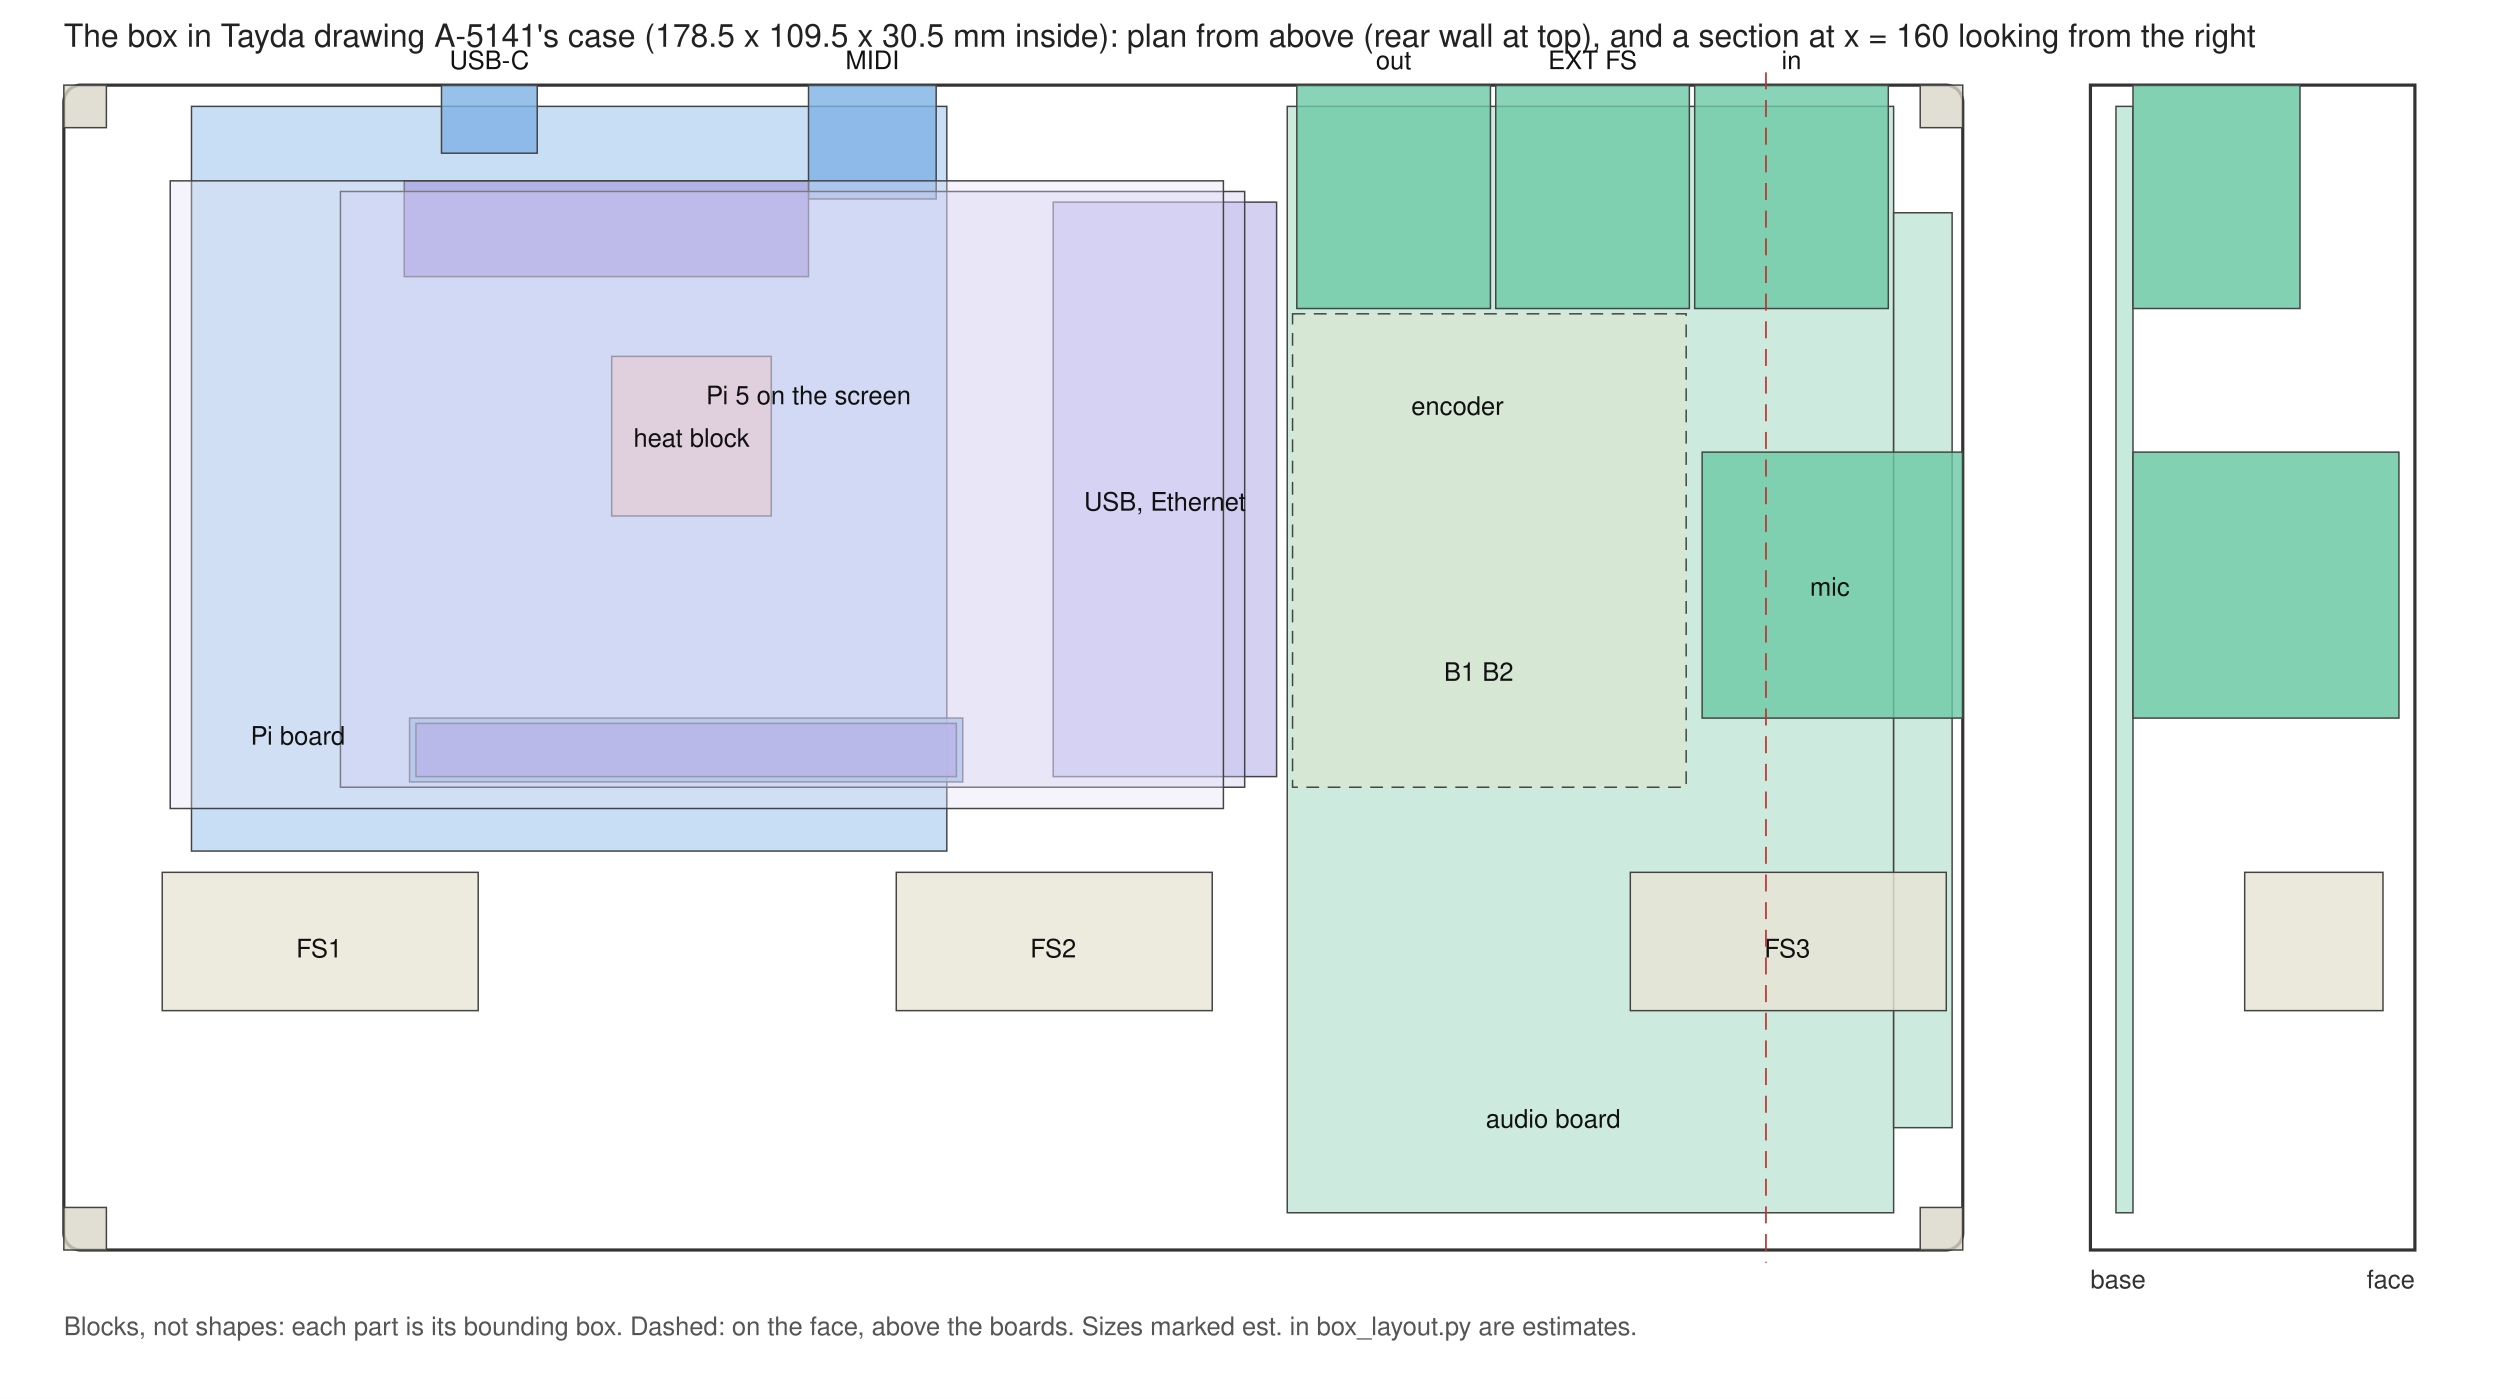
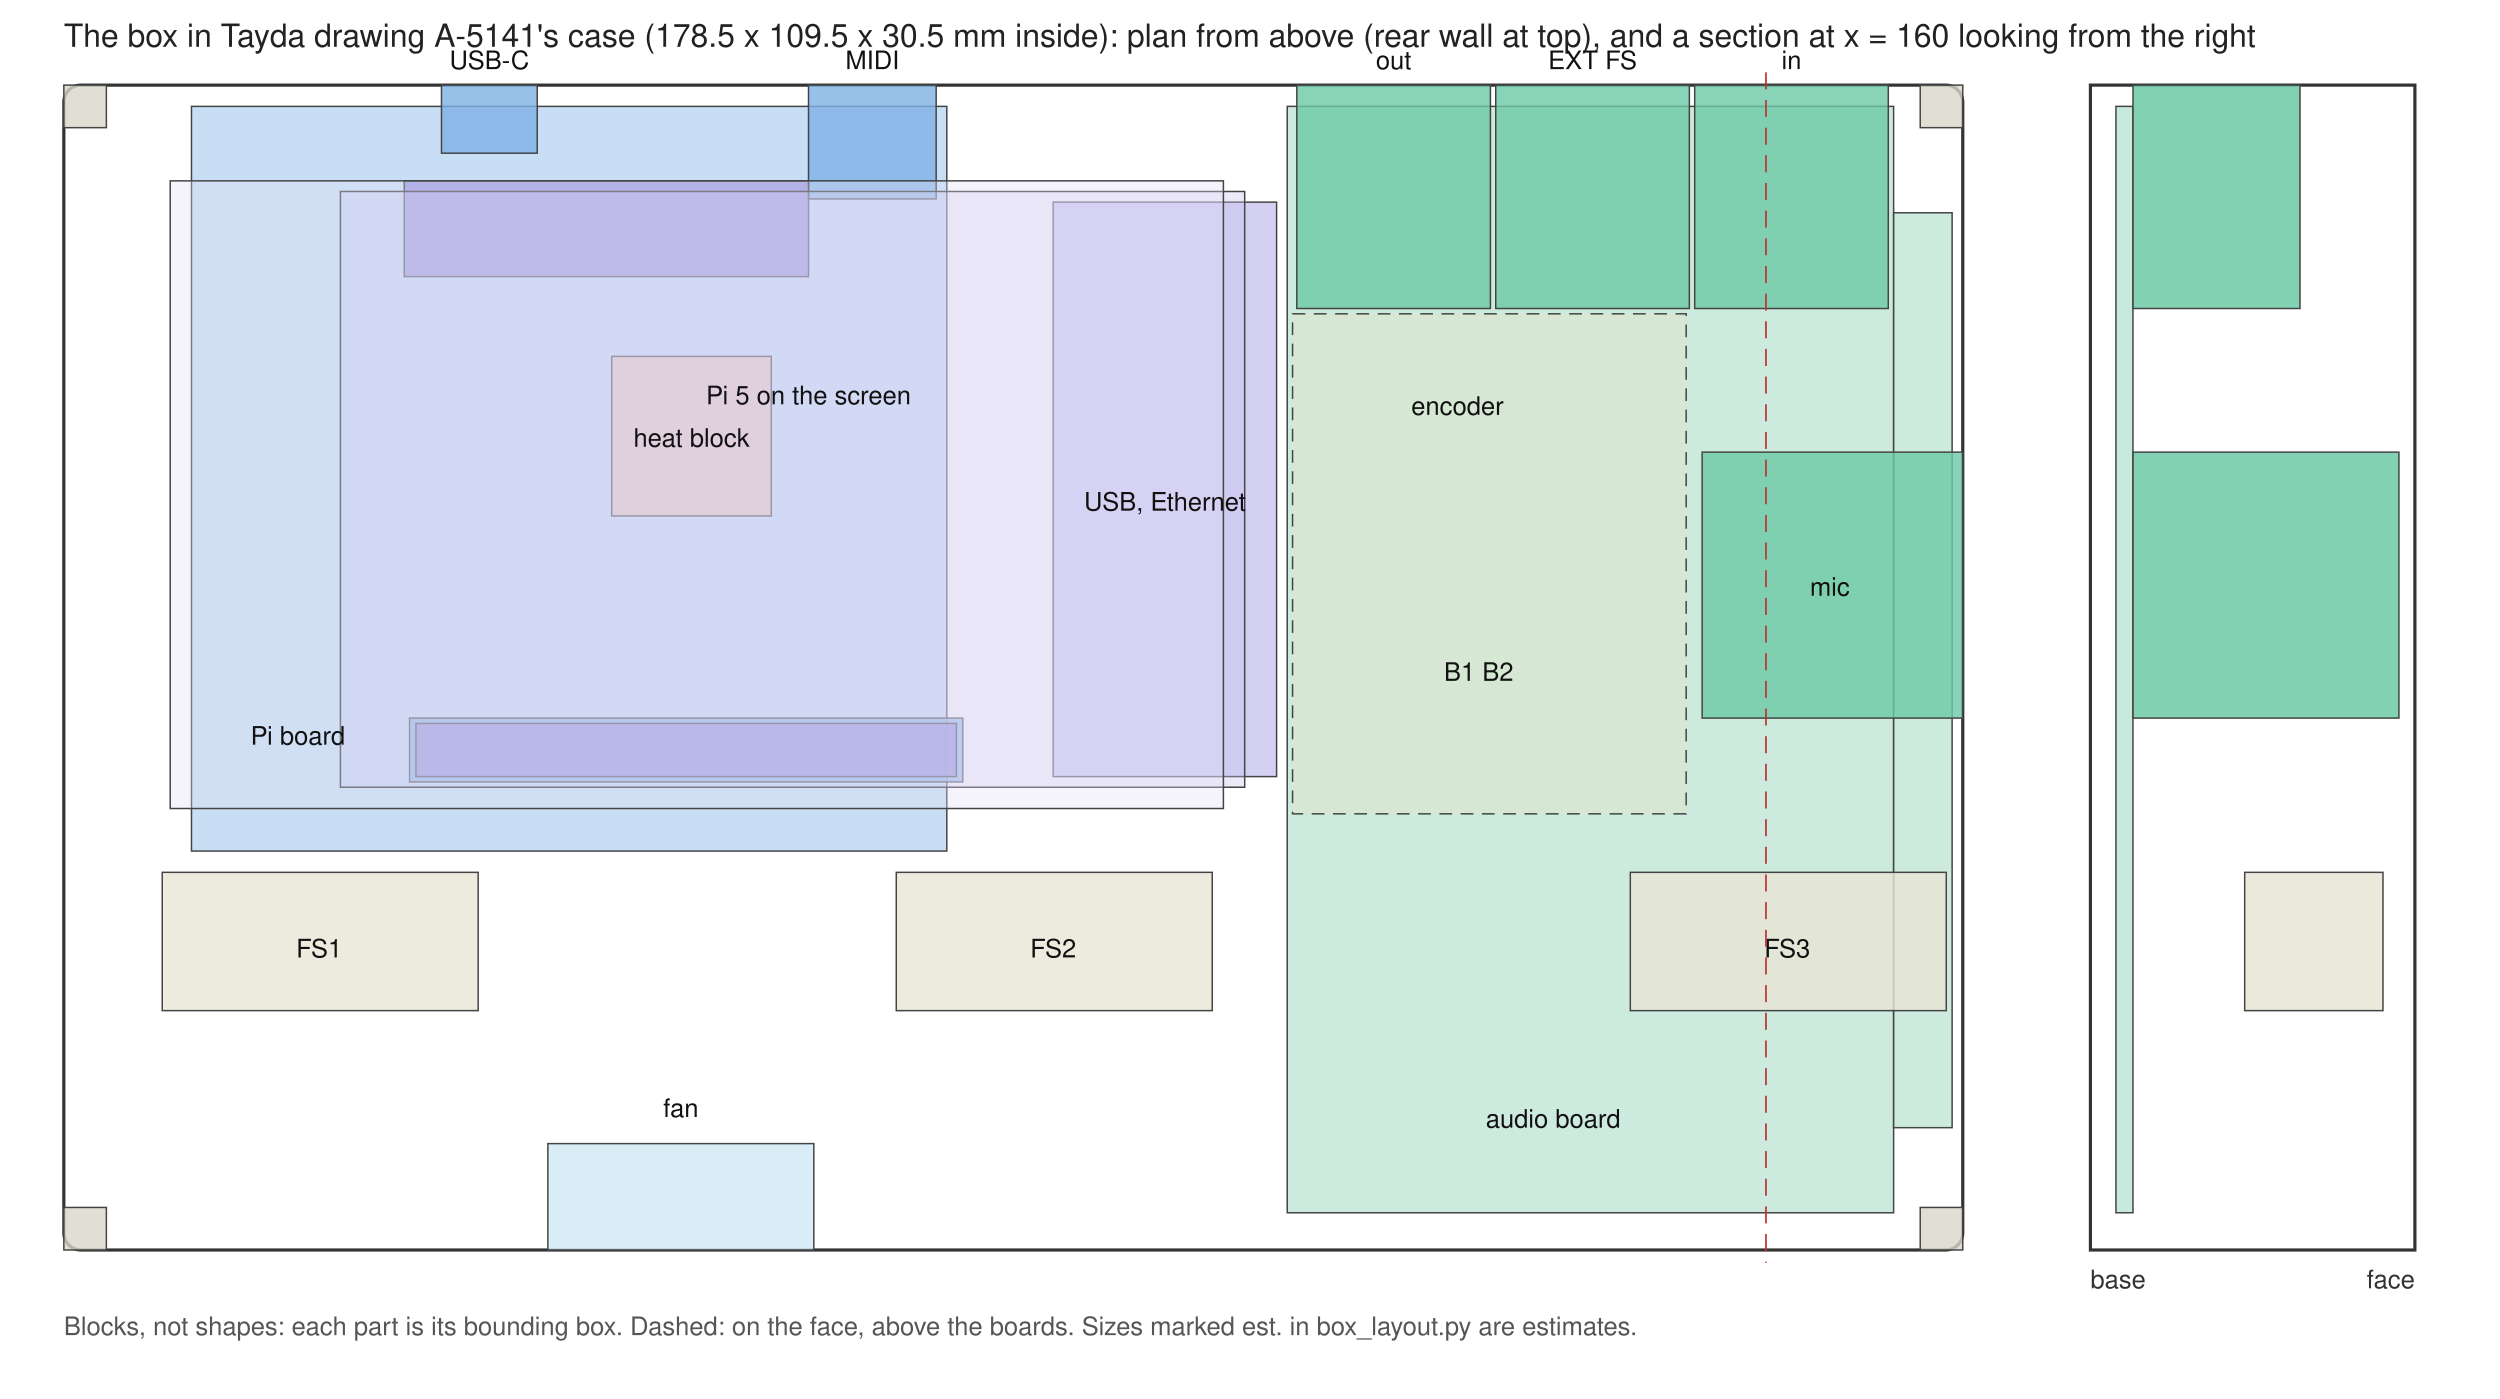
<svg xmlns="http://www.w3.org/2000/svg" width="1175" height="657.5" viewBox="0 0 1175 657.5" font-family="Helvetica, Arial, sans-serif">
  <rect width="1175" height="657.5" fill="#fff" />
  <text x="30" y="22" font-size="15" fill="#222">The box in Tayda drawing A-5141's case (178.5 x 109.5 x 30.5 mm inside): plan from above (rear wall at top), and a section at x = 160 looking from the right</text>
  <rect x="30" y="40" width="892.5" height="547.5" rx="8" fill="none" stroke="#333" stroke-width="1.5" />
  <rect x="30" y="40" width="20" height="20" fill="#d9d5c8" stroke="#444" stroke-width="0.7" fill-opacity="0.8" />
  <rect x="902.5" y="40" width="20" height="20" fill="#d9d5c8" stroke="#444" stroke-width="0.7" fill-opacity="0.8" />
  <rect x="30" y="567.5" width="20" height="20" fill="#d9d5c8" stroke="#444" stroke-width="0.7" fill-opacity="0.8" />
  <rect x="902.5" y="567.5" width="20" height="20" fill="#d9d5c8" stroke="#444" stroke-width="0.7" fill-opacity="0.8" />
  <rect x="605" y="50" width="285" height="520" fill="#bfe6d6" stroke="#444" stroke-width="0.7" fill-opacity="0.8" />
  <rect x="890" y="100" width="27.5" height="430" fill="#bfe6d6" stroke="#444" stroke-width="0.7" fill-opacity="0.8" />
  <rect x="90" y="50" width="355" height="350" fill="#b9d6f2" stroke="#444" stroke-width="0.7" fill-opacity="0.8" />
  <rect x="609.5" y="40" width="91" height="105" fill="#6cc9a6" stroke="#444" stroke-width="0.7" fill-opacity="0.8" />
  <rect x="703" y="40" width="91" height="105" fill="#6cc9a6" stroke="#444" stroke-width="0.7" fill-opacity="0.8" />
  <rect x="796.5" y="40" width="91" height="105" fill="#6cc9a6" stroke="#444" stroke-width="0.7" fill-opacity="0.8" />
  <rect x="800" y="212.5" width="122.5" height="125" fill="#6cc9a6" stroke="#444" stroke-width="0.7" fill-opacity="0.8" />
  <rect x="192.5" y="337.5" width="260" height="30" fill="#7fb2e5" stroke="#444" stroke-width="0.7" fill-opacity="0.8" />
  <rect x="207.5" y="40" width="45" height="32" fill="#7fb2e5" stroke="#444" stroke-width="0.7" fill-opacity="0.8" />
  <rect x="380" y="40" width="60" height="53.5" fill="#7fb2e5" stroke="#444" stroke-width="0.7" fill-opacity="0.8" />
  <rect x="287.5" y="167.5" width="75" height="75" fill="#f3c2b0" stroke="#444" stroke-width="0.7" fill-opacity="0.8" />
  <rect x="495" y="95" width="105" height="270" fill="#c9c4ee" stroke="#444" stroke-width="0.7" fill-opacity="0.8" />
  <rect x="195.5" y="340" width="254" height="25" fill="#8f88d8" stroke="#444" stroke-width="0.7" fill-opacity="0.8" />
  <rect x="190" y="85" width="190" height="45" fill="#8f88d8" stroke="#444" stroke-width="0.7" fill-opacity="0.8" />
  <rect x="160" y="90" width="425" height="280" fill="#c9c4ee" stroke="#444" stroke-width="0.7" fill-opacity="0.35" />
  <rect x="80" y="85" width="495" height="295" fill="#e3e0f7" stroke="#444" stroke-width="0.7" fill-opacity="0.35" />
+   <rect x="257.5" y="537.5" width="125" height="50" fill="#cfe8f5" stroke="#444" stroke-width="0.7" fill-opacity="0.8" />
  <rect x="76.25" y="410" width="148.5" height="65" fill="#e8e4d6" stroke="#444" stroke-width="0.7" fill-opacity="0.8" />
  <rect x="421.25" y="410" width="148.5" height="65" fill="#e8e4d6" stroke="#444" stroke-width="0.7" fill-opacity="0.8" />
  <rect x="766.25" y="410" width="148.5" height="65" fill="#e8e4d6" stroke="#444" stroke-width="0.7" fill-opacity="0.8" />
-   <rect x="607.5" y="147.5" width="185" height="222.5" fill="#f6dfb4" stroke="#444" stroke-width="0.7" stroke-dasharray="6 4" fill-opacity="0.25" />
+   <rect x="607.5" y="147.5" width="185" height="235" fill="#f6dfb4" stroke="#444" stroke-width="0.7" stroke-dasharray="6 4" fill-opacity="0.25" />
  <text x="380" y="190" font-size="12" text-anchor="middle" fill="#111">Pi 5 on the screen</text>
  <text x="140" y="350" font-size="12" text-anchor="middle" fill="#111">Pi board</text>
  <text x="325" y="210" font-size="12" text-anchor="middle" fill="#111">heat block</text>
  <text x="230" y="32.5" font-size="12" text-anchor="middle" fill="#111">USB-C</text>
  <text x="410" y="32.5" font-size="12" text-anchor="middle" fill="#111">MIDI</text>
  <text x="655" y="32.5" font-size="12" text-anchor="middle" fill="#111">out</text>
  <text x="748.5" y="32.5" font-size="12" text-anchor="middle" fill="#111">EXT FS</text>
  <text x="842" y="32.5" font-size="12" text-anchor="middle" fill="#111">in</text>
  <text x="860" y="280" font-size="12" text-anchor="middle" fill="#111">mic</text>
  <text x="730" y="530" font-size="12" text-anchor="middle" fill="#111">audio board</text>
  <text x="685" y="195" font-size="12" text-anchor="middle" fill="#111">encoder</text>
  <text x="695" y="320" font-size="12" text-anchor="middle" fill="#111">B1  B2</text>
+   <text x="320" y="525" font-size="12" text-anchor="middle" fill="#111">fan</text>
  <text x="150" y="450" font-size="12" text-anchor="middle" fill="#111">FS1</text>
  <text x="495" y="450" font-size="12" text-anchor="middle" fill="#111">FS2</text>
  <text x="840" y="450" font-size="12" text-anchor="middle" fill="#111">FS3</text>
  <text x="547.5" y="240" font-size="12" text-anchor="middle" fill="#111">USB, Ethernet</text>
  <rect x="982.5" y="40" width="152.5" height="547.5" fill="none" stroke="#333" stroke-width="1.5" />
  <text x="982.5" y="605.5" font-size="12" fill="#333">base</text>
  <text x="1135" y="605.5" font-size="12" text-anchor="end" fill="#333">face</text>
  <rect x="994.5" y="50" width="8" height="520" fill="#bfe6d6" stroke="#444" stroke-width="0.7" fill-opacity="0.85" />
  <rect x="1002.5" y="40" width="78.5" height="105" fill="#6cc9a6" stroke="#444" stroke-width="0.7" fill-opacity="0.85" />
  <rect x="1002.5" y="212.5" width="125" height="125" fill="#6cc9a6" stroke="#444" stroke-width="0.7" fill-opacity="0.85" />
  <rect x="1055" y="410" width="65" height="65" fill="#e8e4d6" stroke="#444" stroke-width="0.7" fill-opacity="0.85" />
  <line x1="830" y1="34" x2="830" y2="593.5" stroke="#b33" stroke-width="0.8" stroke-dasharray="8 5" />
  <text x="30" y="627.5" font-size="12" fill="#555">Blocks, not shapes: each part is its bounding box. Dashed: on the face, above the boards. Sizes marked est. in box_layout.py are estimates.</text>
</svg>
